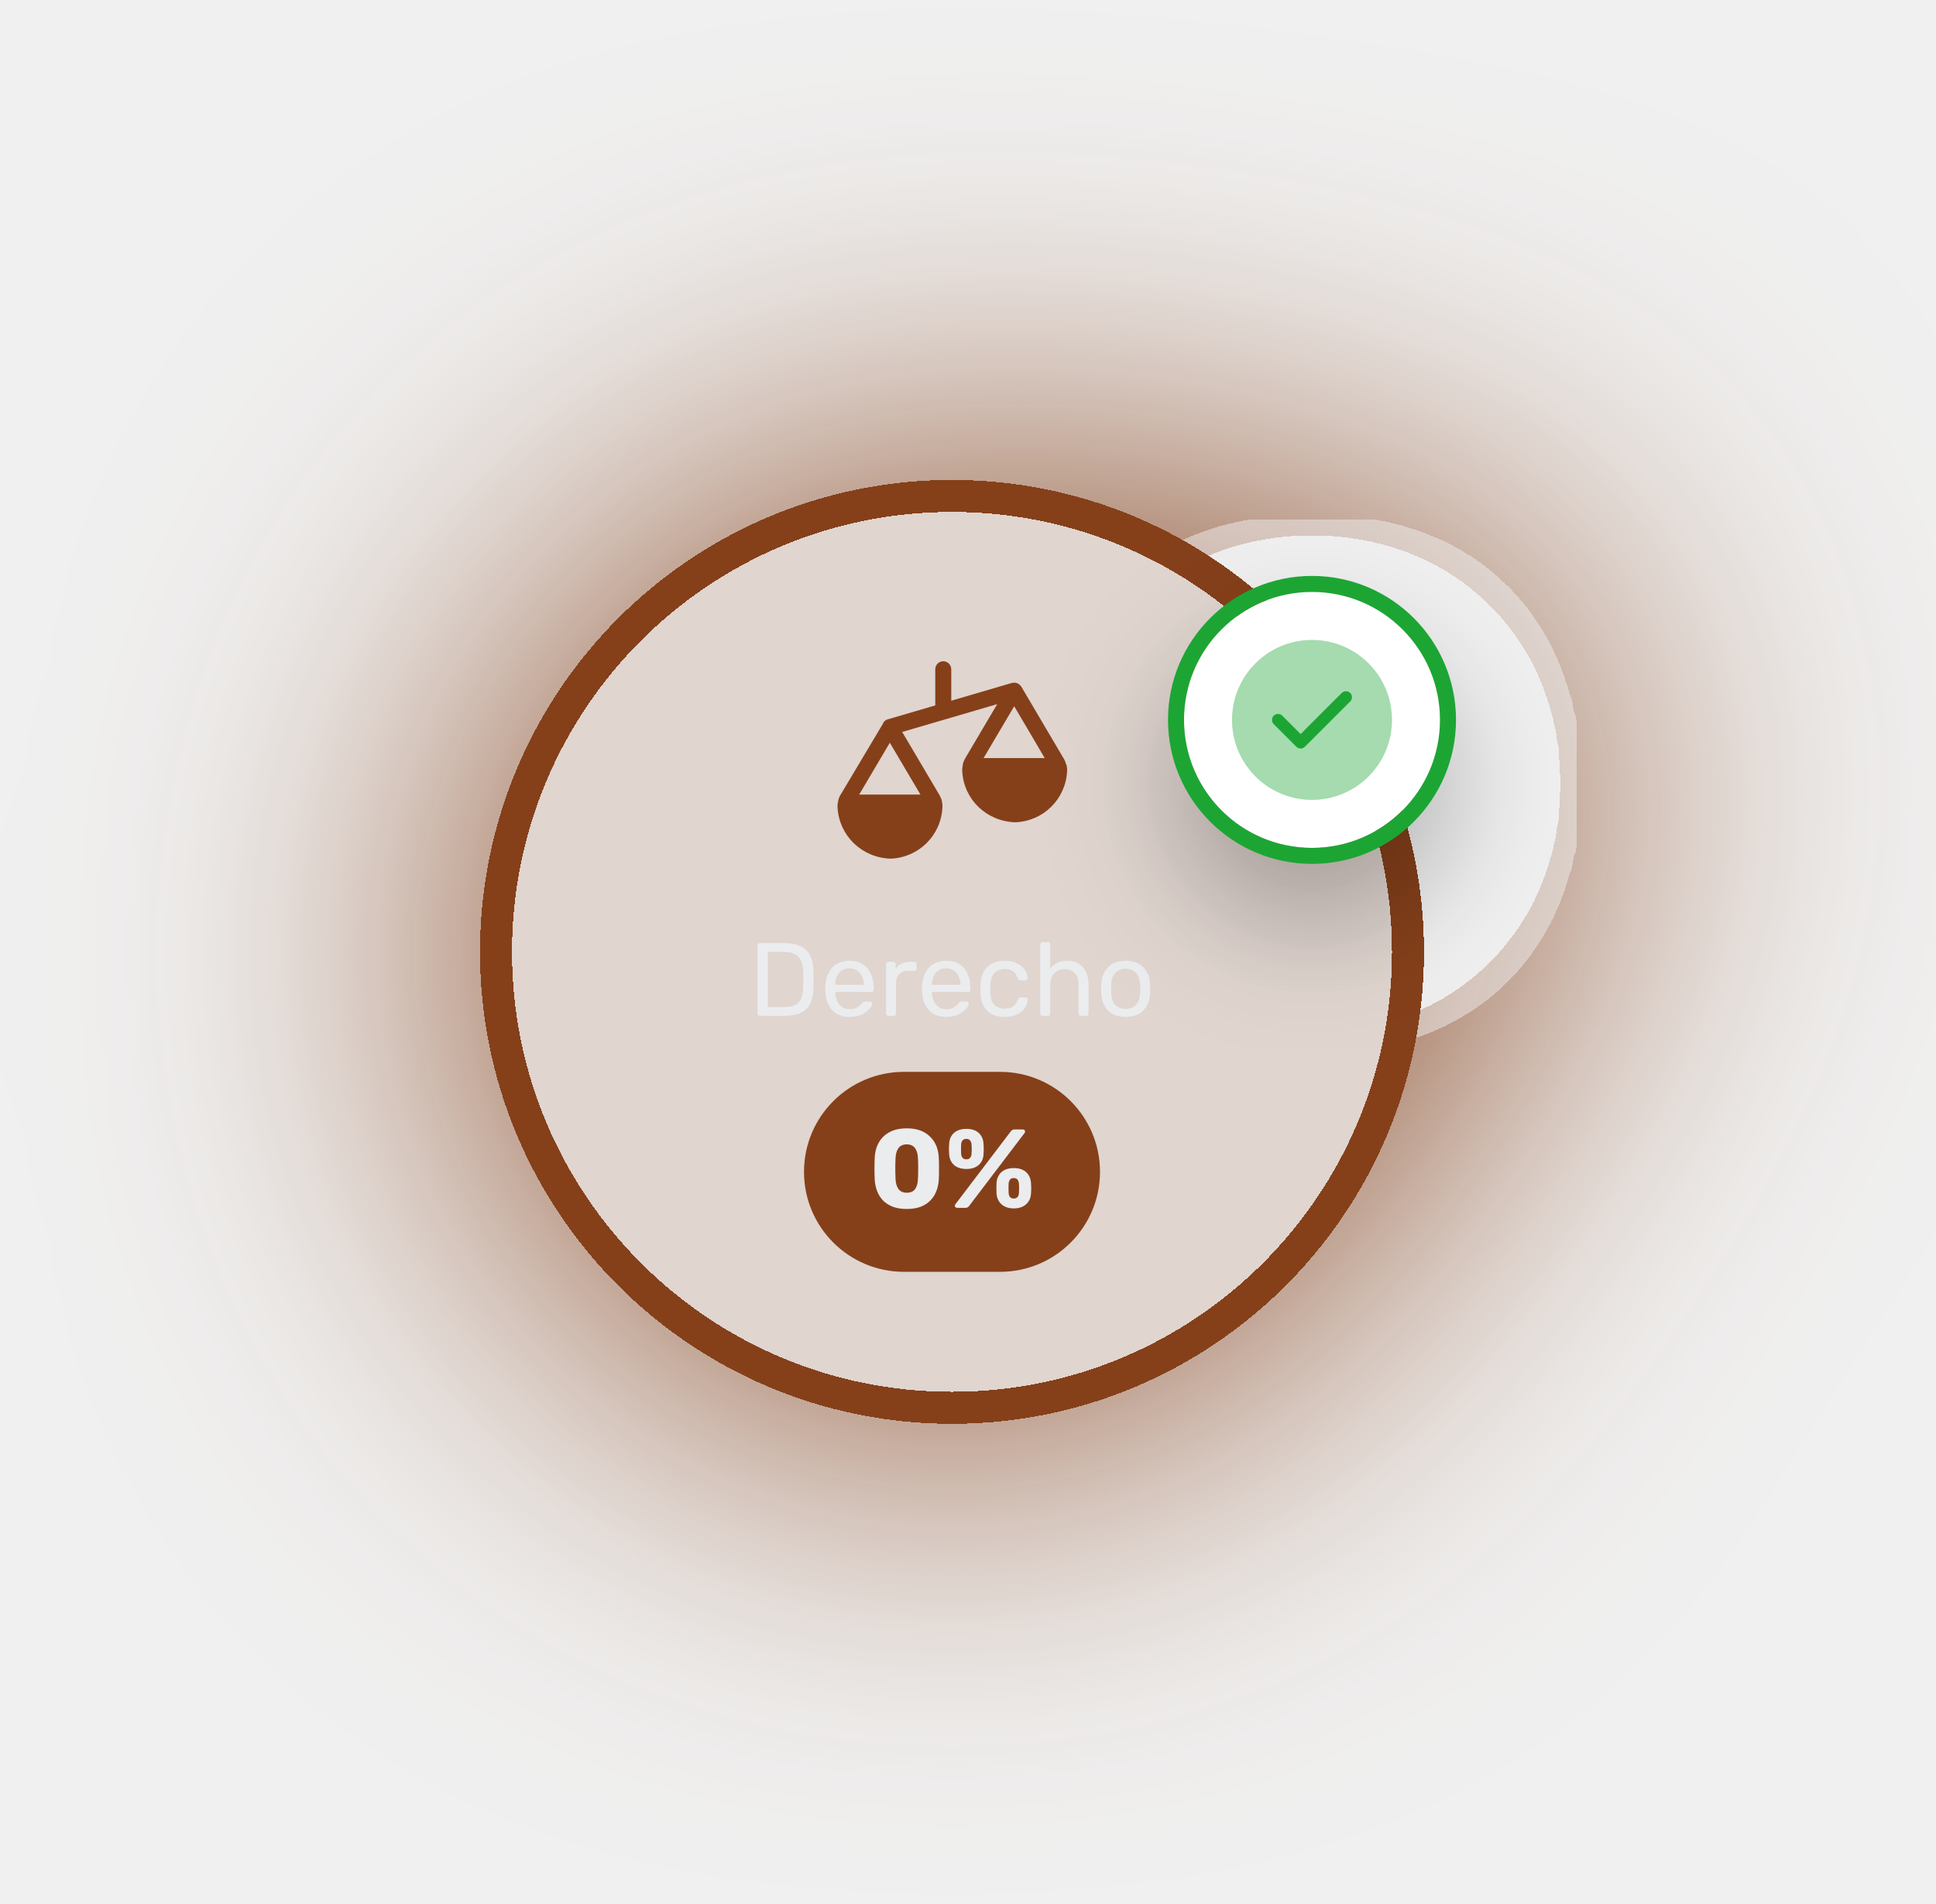
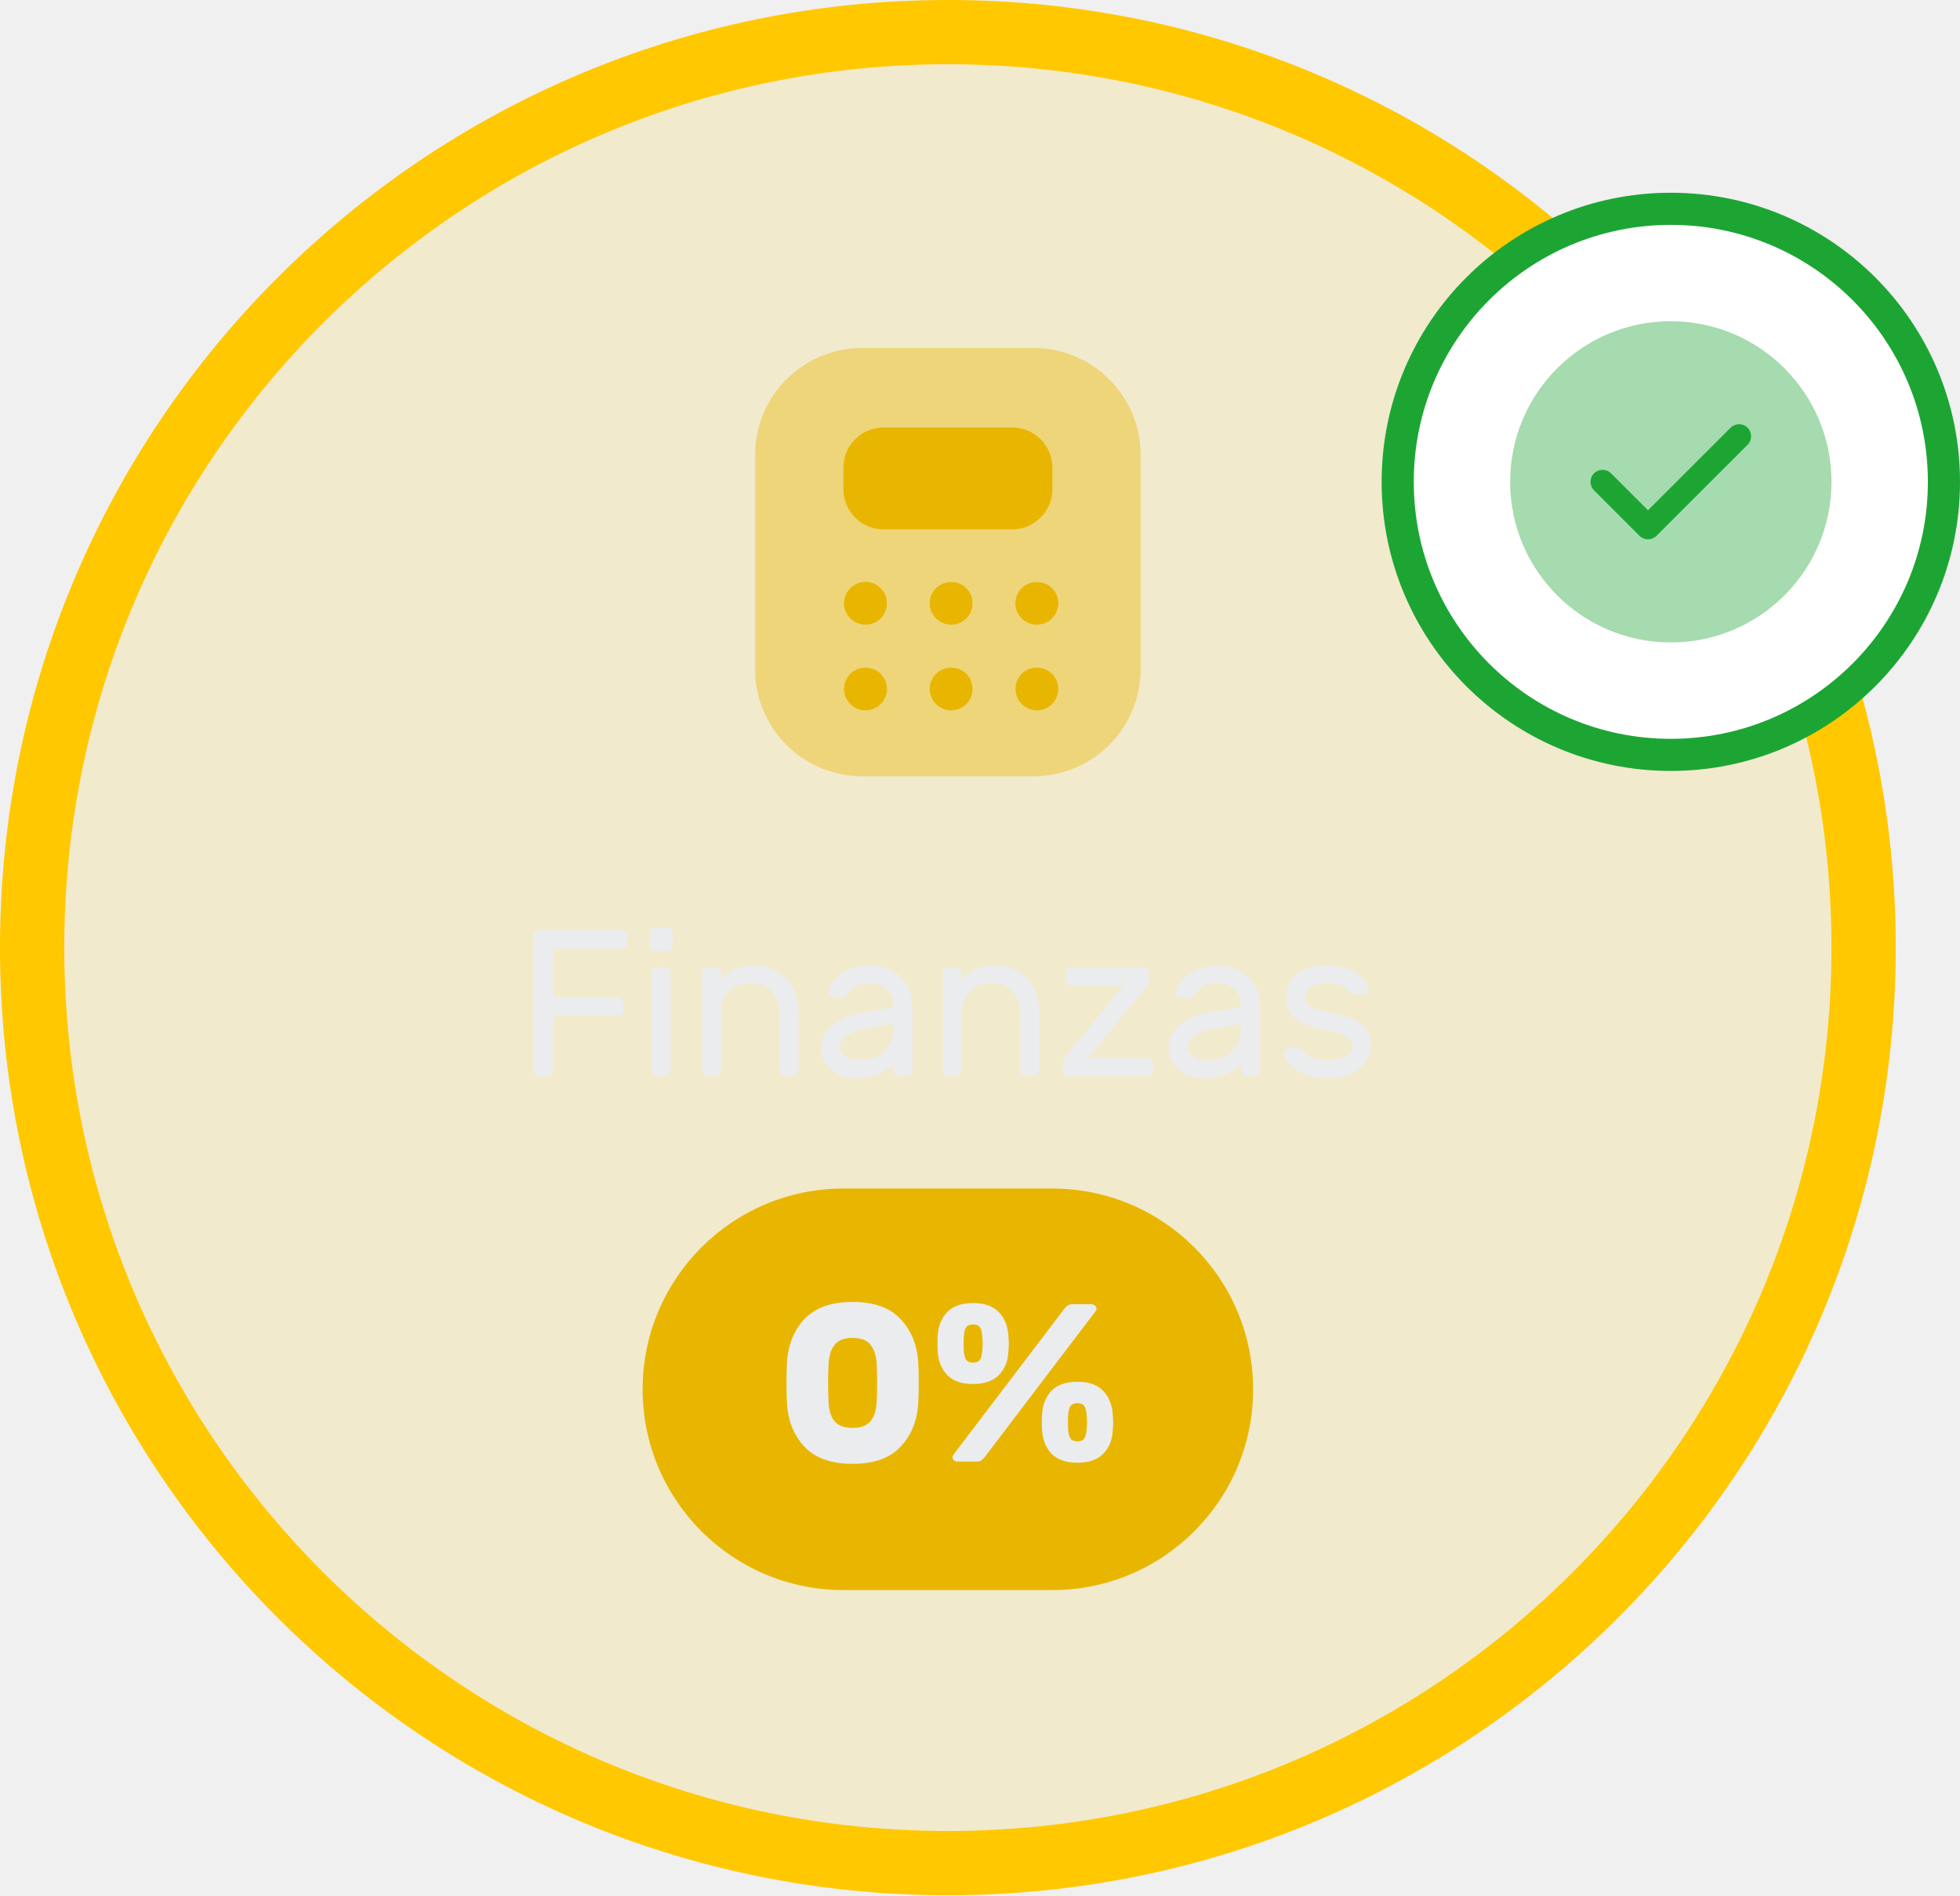
- <svg xmlns="http://www.w3.org/2000/svg" width="242" height="238" viewBox="0 0 242 238" fill="none">
-   <g filter="url(#filter0_d_15958_23158)">
-     <rect x="64" y="64" width="110" height="110" rx="55" fill="#85401A" fill-opacity="0.15" shape-rendering="crispEdges" />
-     <rect x="62" y="62" width="114" height="114" rx="57" stroke="#85401A" stroke-width="4" shape-rendering="crispEdges" />
-     <g clip-path="url(#clip0_15958_23158)">
-       <mask id="mask0_15958_23158" style="mask-type:luminance" maskUnits="userSpaceOnUse" x="103" y="79" width="32" height="32">
-         <path d="M135 79H103V111H135V79Z" fill="white" />
-       </mask>
-       <g mask="url(#mask0_15958_23158)">
-         <path d="M132.281 95.773H132.268" stroke="#85401A" stroke-width="1.5" stroke-linecap="round" stroke-linejoin="round" />
-         <path d="M105.734 100.333H105.721" stroke="#85401A" stroke-width="1.5" stroke-linecap="round" stroke-linejoin="round" />
-         <path d="M133.24 95.533V95.493C133.174 95.227 133.067 94.987 132.947 94.8C131.827 92.893 127.654 85.826 127.654 85.826C127.654 85.813 127.627 85.8 127.614 85.787C127.534 85.666 127.44 85.573 127.32 85.507C127.307 85.507 127.294 85.48 127.28 85.466C127.147 85.4 127 85.36 126.84 85.347C126.827 85.347 126.8 85.333 126.787 85.333C126.747 85.333 126.72 85.36 126.68 85.36C126.627 85.36 126.56 85.36 126.507 85.373L118.907 87.6V83.666C118.907 83.12 118.454 82.666 117.907 82.666C117.36 82.666 116.907 83.12 116.907 83.666V88.186L110.96 89.933C110.707 90 110.52 90.173 110.387 90.386V90.44L105.094 99.32C104.92 99.587 104.827 99.853 104.787 100.053V100.08V100.107C104.707 100.4 104.667 100.693 104.694 100.96C104.894 104.467 107.707 107.213 111.294 107.347C114.814 107.227 117.614 104.48 117.8 100.973C117.814 100.68 117.8 100.387 117.72 100.12V100.093V100.053C117.654 99.84 117.56 99.613 117.414 99.36L112.774 91.507L124.654 88.026L120.627 94.84C120.534 95.026 120.427 95.24 120.36 95.493C120.36 95.493 120.36 95.507 120.36 95.52V95.573C120.36 95.573 120.36 95.573 120.36 95.587C120.294 95.853 120.267 96.133 120.28 96.413C120.467 99.933 123.28 102.667 126.88 102.8C130.4 102.68 133.2 99.933 133.387 96.427C133.4 96.147 133.374 95.867 133.294 95.573L133.24 95.533ZM107.4 99.333L111.227 92.853L115.054 99.333H107.4ZM126.774 88.293C127.814 90.04 129.534 92.973 130.587 94.773H122.947L126.774 88.293Z" fill="#85401A" />
-       </g>
-     </g>
-     <path d="M94.989 127C94.893 127 94.82 126.974 94.768 126.922C94.716 126.861 94.69 126.788 94.69 126.701V118.212C94.69 118.117 94.716 118.043 94.768 117.991C94.82 117.93 94.893 117.9 94.989 117.9H97.94C98.832 117.9 99.552 118.034 100.098 118.303C100.644 118.572 101.042 118.97 101.294 119.499C101.545 120.019 101.675 120.66 101.684 121.423C101.692 121.813 101.697 122.155 101.697 122.45C101.697 122.745 101.692 123.083 101.684 123.464C101.666 124.261 101.532 124.924 101.281 125.453C101.038 125.973 100.648 126.363 100.111 126.623C99.582 126.874 98.88 127 98.005 127H94.989ZM95.964 125.895H97.94C98.538 125.895 99.014 125.813 99.37 125.648C99.725 125.483 99.981 125.219 100.137 124.855C100.301 124.491 100.388 124.01 100.397 123.412C100.414 123.152 100.423 122.927 100.423 122.736C100.423 122.537 100.423 122.342 100.423 122.151C100.423 121.952 100.414 121.726 100.397 121.475C100.379 120.634 100.18 120.015 99.799 119.616C99.417 119.209 98.776 119.005 97.875 119.005H95.964V125.895ZM106.174 127.13C105.282 127.13 104.571 126.857 104.042 126.311C103.514 125.756 103.223 125.002 103.171 124.049C103.163 123.936 103.158 123.793 103.158 123.62C103.158 123.438 103.163 123.291 103.171 123.178C103.206 122.563 103.349 122.025 103.6 121.566C103.852 121.098 104.194 120.738 104.627 120.487C105.069 120.236 105.585 120.11 106.174 120.11C106.833 120.11 107.383 120.249 107.825 120.526C108.276 120.803 108.618 121.198 108.852 121.709C109.086 122.22 109.203 122.818 109.203 123.503V123.724C109.203 123.819 109.173 123.893 109.112 123.945C109.06 123.997 108.991 124.023 108.904 124.023H104.406C104.406 124.032 104.406 124.049 104.406 124.075C104.406 124.101 104.406 124.123 104.406 124.14C104.424 124.495 104.502 124.829 104.64 125.141C104.779 125.444 104.978 125.691 105.238 125.882C105.498 126.073 105.81 126.168 106.174 126.168C106.486 126.168 106.746 126.12 106.954 126.025C107.162 125.93 107.331 125.826 107.461 125.713C107.591 125.592 107.678 125.501 107.721 125.44C107.799 125.327 107.86 125.262 107.903 125.245C107.947 125.219 108.016 125.206 108.111 125.206H108.735C108.822 125.206 108.891 125.232 108.943 125.284C109.004 125.327 109.03 125.392 109.021 125.479C109.013 125.609 108.943 125.769 108.813 125.96C108.683 126.142 108.497 126.324 108.254 126.506C108.012 126.688 107.717 126.84 107.37 126.961C107.024 127.074 106.625 127.13 106.174 127.13ZM104.406 123.126H107.968V123.087C107.968 122.697 107.895 122.35 107.747 122.047C107.609 121.744 107.405 121.505 107.136 121.332C106.868 121.15 106.547 121.059 106.174 121.059C105.802 121.059 105.481 121.15 105.212 121.332C104.952 121.505 104.753 121.744 104.614 122.047C104.476 122.35 104.406 122.697 104.406 123.087V123.126ZM111.057 127C110.97 127 110.897 126.974 110.836 126.922C110.784 126.861 110.758 126.788 110.758 126.701V120.552C110.758 120.465 110.784 120.392 110.836 120.331C110.897 120.27 110.97 120.24 111.057 120.24H111.655C111.742 120.24 111.815 120.27 111.876 120.331C111.937 120.392 111.967 120.465 111.967 120.552V121.124C112.14 120.829 112.379 120.608 112.682 120.461C112.985 120.314 113.349 120.24 113.774 120.24H114.294C114.381 120.24 114.45 120.27 114.502 120.331C114.554 120.383 114.58 120.452 114.58 120.539V121.072C114.58 121.159 114.554 121.228 114.502 121.28C114.45 121.332 114.381 121.358 114.294 121.358H113.514C113.046 121.358 112.678 121.497 112.409 121.774C112.14 122.043 112.006 122.411 112.006 122.879V126.701C112.006 126.788 111.976 126.861 111.915 126.922C111.854 126.974 111.781 127 111.694 127H111.057ZM118.26 127.13C117.368 127.13 116.657 126.857 116.128 126.311C115.6 125.756 115.309 125.002 115.257 124.049C115.249 123.936 115.244 123.793 115.244 123.62C115.244 123.438 115.249 123.291 115.257 123.178C115.292 122.563 115.435 122.025 115.686 121.566C115.938 121.098 116.28 120.738 116.713 120.487C117.155 120.236 117.671 120.11 118.26 120.11C118.919 120.11 119.469 120.249 119.911 120.526C120.362 120.803 120.704 121.198 120.938 121.709C121.172 122.22 121.289 122.818 121.289 123.503V123.724C121.289 123.819 121.259 123.893 121.198 123.945C121.146 123.997 121.077 124.023 120.99 124.023H116.492C116.492 124.032 116.492 124.049 116.492 124.075C116.492 124.101 116.492 124.123 116.492 124.14C116.51 124.495 116.588 124.829 116.726 125.141C116.865 125.444 117.064 125.691 117.324 125.882C117.584 126.073 117.896 126.168 118.26 126.168C118.572 126.168 118.832 126.12 119.04 126.025C119.248 125.93 119.417 125.826 119.547 125.713C119.677 125.592 119.764 125.501 119.807 125.44C119.885 125.327 119.946 125.262 119.989 125.245C120.033 125.219 120.102 125.206 120.197 125.206H120.821C120.908 125.206 120.977 125.232 121.029 125.284C121.09 125.327 121.116 125.392 121.107 125.479C121.099 125.609 121.029 125.769 120.899 125.96C120.769 126.142 120.583 126.324 120.34 126.506C120.098 126.688 119.803 126.84 119.456 126.961C119.11 127.074 118.711 127.13 118.26 127.13ZM116.492 123.126H120.054V123.087C120.054 122.697 119.981 122.35 119.833 122.047C119.695 121.744 119.491 121.505 119.222 121.332C118.954 121.15 118.633 121.059 118.26 121.059C117.888 121.059 117.567 121.15 117.298 121.332C117.038 121.505 116.839 121.744 116.7 122.047C116.562 122.35 116.492 122.697 116.492 123.087V123.126ZM125.574 127.13C124.959 127.13 124.426 127.013 123.975 126.779C123.533 126.536 123.191 126.194 122.948 125.752C122.705 125.301 122.575 124.764 122.558 124.14C122.549 124.01 122.545 123.837 122.545 123.62C122.545 123.403 122.549 123.23 122.558 123.1C122.575 122.476 122.705 121.943 122.948 121.501C123.191 121.05 123.533 120.708 123.975 120.474C124.426 120.231 124.959 120.11 125.574 120.11C126.077 120.11 126.506 120.179 126.861 120.318C127.225 120.457 127.524 120.634 127.758 120.851C127.992 121.068 128.165 121.302 128.278 121.553C128.399 121.804 128.464 122.043 128.473 122.268C128.482 122.355 128.456 122.424 128.395 122.476C128.334 122.528 128.261 122.554 128.174 122.554H127.55C127.463 122.554 127.398 122.537 127.355 122.502C127.312 122.459 127.268 122.389 127.225 122.294C127.069 121.869 126.857 121.57 126.588 121.397C126.319 121.224 125.986 121.137 125.587 121.137C125.067 121.137 124.642 121.297 124.313 121.618C123.992 121.939 123.819 122.454 123.793 123.165C123.784 123.477 123.784 123.78 123.793 124.075C123.819 124.794 123.992 125.314 124.313 125.635C124.642 125.947 125.067 126.103 125.587 126.103C125.986 126.103 126.319 126.016 126.588 125.843C126.857 125.67 127.069 125.371 127.225 124.946C127.268 124.851 127.312 124.786 127.355 124.751C127.398 124.708 127.463 124.686 127.55 124.686H128.174C128.261 124.686 128.334 124.712 128.395 124.764C128.456 124.816 128.482 124.885 128.473 124.972C128.464 125.154 128.425 125.34 128.356 125.531C128.287 125.722 128.174 125.917 128.018 126.116C127.871 126.307 127.684 126.48 127.459 126.636C127.234 126.783 126.961 126.905 126.64 127C126.328 127.087 125.973 127.13 125.574 127.13ZM130.329 127C130.242 127 130.168 126.974 130.108 126.922C130.056 126.861 130.03 126.788 130.03 126.701V118.069C130.03 117.982 130.056 117.913 130.108 117.861C130.168 117.8 130.242 117.77 130.329 117.77H130.979C131.074 117.77 131.148 117.8 131.2 117.861C131.252 117.913 131.278 117.982 131.278 118.069V121.098C131.512 120.803 131.798 120.565 132.136 120.383C132.474 120.201 132.903 120.11 133.423 120.11C133.986 120.11 134.463 120.236 134.853 120.487C135.251 120.73 135.55 121.072 135.75 121.514C135.958 121.947 136.062 122.454 136.062 123.035V126.701C136.062 126.788 136.036 126.861 135.984 126.922C135.932 126.974 135.858 127 135.763 127H135.113C135.026 127 134.952 126.974 134.892 126.922C134.84 126.861 134.814 126.788 134.814 126.701V123.1C134.814 122.493 134.666 122.021 134.372 121.683C134.077 121.336 133.644 121.163 133.072 121.163C132.534 121.163 132.101 121.336 131.772 121.683C131.442 122.021 131.278 122.493 131.278 123.1V126.701C131.278 126.788 131.252 126.861 131.2 126.922C131.148 126.974 131.074 127 130.979 127H130.329ZM140.708 127.13C140.049 127.13 139.499 127.004 139.057 126.753C138.615 126.502 138.277 126.155 138.043 125.713C137.809 125.262 137.679 124.751 137.653 124.179C137.644 124.032 137.64 123.845 137.64 123.62C137.64 123.386 137.644 123.2 137.653 123.061C137.679 122.48 137.809 121.969 138.043 121.527C138.285 121.085 138.628 120.738 139.07 120.487C139.512 120.236 140.058 120.11 140.708 120.11C141.358 120.11 141.904 120.236 142.346 120.487C142.788 120.738 143.126 121.085 143.36 121.527C143.602 121.969 143.737 122.48 143.763 123.061C143.771 123.2 143.776 123.386 143.776 123.62C143.776 123.845 143.771 124.032 143.763 124.179C143.737 124.751 143.607 125.262 143.373 125.713C143.139 126.155 142.801 126.502 142.359 126.753C141.917 127.004 141.366 127.13 140.708 127.13ZM140.708 126.129C141.245 126.129 141.674 125.96 141.995 125.622C142.315 125.275 142.489 124.773 142.515 124.114C142.523 123.984 142.528 123.819 142.528 123.62C142.528 123.421 142.523 123.256 142.515 123.126C142.489 122.467 142.315 121.969 141.995 121.631C141.674 121.284 141.245 121.111 140.708 121.111C140.17 121.111 139.737 121.284 139.408 121.631C139.087 121.969 138.918 122.467 138.901 123.126C138.892 123.256 138.888 123.421 138.888 123.62C138.888 123.819 138.892 123.984 138.901 124.114C138.918 124.773 139.087 125.275 139.408 125.622C139.737 125.96 140.17 126.129 140.708 126.129Z" fill="#EBECEE" />
-     <rect x="100.5" y="134" width="37" height="25" rx="12.5" fill="#85401A" />
-     <path d="M113.342 151.14C112.67 151.14 112.086 151.047 111.592 150.86C111.097 150.664 110.686 150.398 110.36 150.062C110.042 149.726 109.8 149.334 109.632 148.886C109.464 148.438 109.366 147.957 109.338 147.444C109.328 147.192 109.319 146.907 109.31 146.59C109.31 146.263 109.31 145.937 109.31 145.61C109.319 145.274 109.328 144.975 109.338 144.714C109.366 144.201 109.464 143.725 109.632 143.286C109.809 142.838 110.061 142.451 110.388 142.124C110.724 141.788 111.134 141.527 111.62 141.34C112.114 141.153 112.688 141.06 113.342 141.06C114.004 141.06 114.578 141.153 115.064 141.34C115.549 141.527 115.955 141.788 116.282 142.124C116.618 142.451 116.874 142.838 117.052 143.286C117.229 143.725 117.327 144.201 117.346 144.714C117.364 144.975 117.374 145.274 117.374 145.61C117.383 145.937 117.383 146.263 117.374 146.59C117.374 146.907 117.364 147.192 117.346 147.444C117.327 147.957 117.229 148.438 117.052 148.886C116.884 149.334 116.636 149.726 116.31 150.062C115.992 150.398 115.586 150.664 115.092 150.86C114.606 151.047 114.023 151.14 113.342 151.14ZM113.342 149.11C113.827 149.11 114.177 148.956 114.392 148.648C114.616 148.331 114.732 147.906 114.742 147.374C114.76 147.103 114.77 146.819 114.77 146.52C114.779 146.221 114.779 145.923 114.77 145.624C114.77 145.325 114.76 145.05 114.742 144.798C114.732 144.285 114.616 143.869 114.392 143.552C114.177 143.235 113.827 143.071 113.342 143.062C112.856 143.071 112.506 143.235 112.292 143.552C112.077 143.869 111.96 144.285 111.942 144.798C111.932 145.05 111.923 145.325 111.914 145.624C111.914 145.923 111.914 146.221 111.914 146.52C111.923 146.819 111.932 147.103 111.942 147.374C111.96 147.906 112.082 148.331 112.306 148.648C112.53 148.956 112.875 149.11 113.342 149.11ZM119.679 151C119.465 151 119.357 150.907 119.357 150.72C119.357 150.664 119.376 150.613 119.413 150.566L126.329 141.466C126.395 141.382 126.46 141.317 126.525 141.27C126.591 141.223 126.689 141.2 126.819 141.2H127.813C128.028 141.2 128.135 141.293 128.135 141.48C128.135 141.536 128.117 141.587 128.079 141.634L121.163 150.734C121.098 150.818 121.033 150.883 120.967 150.93C120.902 150.977 120.804 151 120.673 151H119.679ZM126.721 151.07C126.087 151.07 125.578 150.902 125.195 150.566C124.822 150.23 124.612 149.782 124.565 149.222C124.556 148.979 124.551 148.765 124.551 148.578C124.551 148.391 124.556 148.167 124.565 147.906C124.603 147.337 124.803 146.884 125.167 146.548C125.541 146.203 126.059 146.03 126.721 146.03C127.393 146.03 127.911 146.203 128.275 146.548C128.639 146.884 128.84 147.337 128.877 147.906C128.896 148.167 128.905 148.391 128.905 148.578C128.905 148.765 128.896 148.979 128.877 149.222C128.84 149.782 128.63 150.23 128.247 150.566C127.865 150.902 127.356 151.07 126.721 151.07ZM126.721 149.838C126.88 149.838 127.001 149.805 127.085 149.74C127.179 149.675 127.249 149.591 127.295 149.488C127.342 149.376 127.365 149.259 127.365 149.138C127.384 148.923 127.393 148.727 127.393 148.55C127.393 148.373 127.384 148.181 127.365 147.976C127.356 147.799 127.305 147.64 127.211 147.5C127.118 147.351 126.955 147.276 126.721 147.276C126.488 147.276 126.325 147.351 126.231 147.5C126.138 147.64 126.087 147.799 126.077 147.976C126.068 148.181 126.063 148.373 126.063 148.55C126.063 148.727 126.068 148.923 126.077 149.138C126.087 149.259 126.11 149.376 126.147 149.488C126.194 149.591 126.264 149.675 126.357 149.74C126.451 149.805 126.572 149.838 126.721 149.838ZM120.799 146.142C120.155 146.142 119.642 145.979 119.259 145.652C118.886 145.316 118.681 144.868 118.643 144.308C118.625 144.065 118.615 143.855 118.615 143.678C118.625 143.491 118.634 143.267 118.643 143.006C118.671 142.437 118.867 141.984 119.231 141.648C119.605 141.303 120.127 141.13 120.799 141.13C121.471 141.13 121.989 141.303 122.353 141.648C122.717 141.984 122.913 142.437 122.941 143.006C122.96 143.267 122.969 143.491 122.969 143.678C122.969 143.855 122.96 144.065 122.941 144.308C122.913 144.868 122.708 145.316 122.325 145.652C121.943 145.979 121.434 146.142 120.799 146.142ZM120.799 144.938C120.949 144.938 121.07 144.905 121.163 144.84C121.257 144.765 121.327 144.677 121.373 144.574C121.42 144.462 121.443 144.35 121.443 144.238C121.462 144.023 121.471 143.827 121.471 143.65C121.471 143.473 121.462 143.281 121.443 143.076C121.434 142.899 121.378 142.74 121.275 142.6C121.182 142.451 121.023 142.376 120.799 142.376C120.566 142.376 120.398 142.451 120.295 142.6C120.202 142.74 120.151 142.899 120.141 143.076C120.132 143.281 120.127 143.473 120.127 143.65C120.127 143.827 120.132 144.023 120.141 144.238C120.151 144.35 120.174 144.462 120.211 144.574C120.258 144.677 120.328 144.765 120.421 144.84C120.515 144.905 120.641 144.938 120.799 144.938Z" fill="#EBECEE" />
-     <g filter="url(#filter1_d_15958_23158)">
-       <rect x="148" y="74" width="32" height="32" rx="16" fill="white" />
-       <rect x="147" y="73" width="34" height="34" rx="17" stroke="#1DA534" stroke-width="2" />
-       <path opacity="0.4" d="M164 100C169.523 100 174 95.523 174 90C174 84.477 169.523 80 164 80C158.477 80 154 84.477 154 90C154 95.523 158.477 100 164 100Z" fill="#1DA534" />
-       <path d="M162.579 93.58C162.379 93.58 162.189 93.5 162.049 93.36L159.219 90.53C158.929 90.24 158.929 89.76 159.219 89.47C159.509 89.18 159.989 89.18 160.279 89.47L162.579 91.77L167.719 86.63C168.009 86.34 168.489 86.34 168.779 86.63C169.069 86.92 169.069 87.4 168.779 87.69L163.109 93.36C162.969 93.5 162.779 93.58 162.579 93.58Z" fill="#1DA534" />
+ <svg xmlns="http://www.w3.org/2000/svg" width="122" height="118" viewBox="0 0 122 118" fill="none">
+   <rect x="2" y="2" width="114" height="114" rx="57" fill="#FFC800" fill-opacity="0.15" />
+   <rect x="2" y="2" width="114" height="114" rx="57" stroke="#FFC800" stroke-width="4" />
+   <g clip-path="url(#clip0_34428_9657)">
+     <mask id="mask0_34428_9657" style="mask-type:luminance" maskUnits="userSpaceOnUse" x="43" y="19" width="32" height="32">
+       <path d="M75 19H43V51H75V19Z" fill="white" />
+     </mask>
+     <g mask="url(#mask0_34428_9657)">
+       <path opacity="0.4" d="M53.667 48.333H64.333C68.013 48.333 71 45.346 71 41.666V28.333C71 24.653 68.013 21.666 64.333 21.666H53.667C49.987 21.666 47 24.653 47 28.333V41.666C47 45.346 49.987 48.333 53.667 48.333Z" fill="#E8B600" />
+       <path d="M63.001 26.614H55.001C53.627 26.614 52.494 27.734 52.494 29.121V30.454C52.494 31.828 53.614 32.961 55.001 32.961H63.001C64.374 32.961 65.507 31.841 65.507 30.454V29.121C65.507 27.734 64.387 26.614 63.001 26.614Z" fill="#E8B600" />
+       <path d="M53.88 38.894C53.693 38.894 53.52 38.854 53.36 38.788C53.2 38.721 53.053 38.628 52.933 38.508C52.68 38.254 52.533 37.921 52.533 37.561C52.533 37.388 52.573 37.214 52.64 37.054C52.706 36.881 52.8 36.748 52.933 36.614C53.24 36.308 53.706 36.161 54.133 36.254C54.213 36.268 54.306 36.294 54.386 36.334C54.467 36.361 54.547 36.401 54.613 36.454C54.693 36.494 54.76 36.561 54.813 36.614C54.933 36.748 55.04 36.881 55.106 37.054C55.173 37.214 55.2 37.388 55.2 37.561C55.2 37.921 55.066 38.254 54.813 38.508C54.56 38.761 54.227 38.894 53.88 38.894Z" fill="#E8B600" />
+       <path d="M59.2 38.892C58.854 38.892 58.52 38.759 58.267 38.505C58.014 38.252 57.867 37.919 57.867 37.559C57.867 37.212 58.014 36.865 58.267 36.612C58.761 36.119 59.654 36.119 60.147 36.612C60.267 36.745 60.374 36.879 60.441 37.052C60.507 37.212 60.534 37.386 60.534 37.559C60.534 37.919 60.401 38.252 60.147 38.505C59.894 38.759 59.56 38.892 59.2 38.892Z" fill="#E8B600" />
+       <path d="M64.533 38.892C64.186 38.892 63.853 38.759 63.599 38.505C63.346 38.252 63.199 37.919 63.199 37.559C63.199 37.212 63.346 36.865 63.599 36.612C64.093 36.119 64.986 36.119 65.479 36.612C65.733 36.865 65.879 37.212 65.879 37.559C65.879 37.732 65.839 37.906 65.773 38.066C65.706 38.225 65.613 38.372 65.479 38.505C65.226 38.759 64.893 38.892 64.533 38.892Z" fill="#E8B600" />
+       <path d="M53.88 44.227C53.52 44.227 53.187 44.094 52.933 43.841C52.68 43.587 52.533 43.254 52.533 42.894C52.533 42.547 52.68 42.201 52.933 41.947C53.053 41.827 53.2 41.734 53.36 41.667C53.693 41.534 54.053 41.534 54.386 41.667C54.467 41.694 54.547 41.734 54.613 41.787C54.693 41.827 54.76 41.894 54.813 41.947C55.066 42.201 55.213 42.547 55.213 42.894C55.213 43.254 55.066 43.587 54.813 43.841C54.56 44.094 54.227 44.227 53.88 44.227Z" fill="#E8B600" />
+       <path d="M59.2 44.227C58.854 44.227 58.52 44.093 58.267 43.84C58.014 43.587 57.867 43.253 57.867 42.893C57.867 42.8 57.88 42.72 57.894 42.627C57.92 42.547 57.947 42.467 57.974 42.387C58.014 42.307 58.054 42.227 58.094 42.147C58.147 42.08 58.2 42.013 58.267 41.947C58.387 41.827 58.534 41.733 58.694 41.667C59.187 41.467 59.774 41.573 60.147 41.947C60.401 42.2 60.534 42.547 60.534 42.893C60.534 43.253 60.401 43.587 60.147 43.84C60.027 43.96 59.88 44.053 59.721 44.12C59.56 44.187 59.387 44.227 59.2 44.227Z" fill="#E8B600" />
+       <path d="M64.533 44.227C64.36 44.227 64.186 44.187 64.026 44.12C63.866 44.053 63.72 43.96 63.6 43.84C63.346 43.587 63.213 43.253 63.213 42.893C63.213 42.547 63.346 42.2 63.6 41.947C63.96 41.573 64.56 41.467 65.053 41.667C65.213 41.733 65.36 41.827 65.48 41.947C65.733 42.2 65.866 42.547 65.866 42.893C65.866 43.253 65.733 43.587 65.48 43.84C65.226 44.093 64.893 44.227 64.533 44.227Z" fill="#E8B600" />
    </g>
  </g>
+   <path d="M38.71 57.9C38.805 57.9 38.887 57.935 38.957 58.004C39.026 58.073 39.061 58.156 39.061 58.251V58.719C39.061 58.814 39.026 58.897 38.957 58.966C38.887 59.035 38.805 59.07 38.71 59.07H34.433V62.073H38.45C38.545 62.073 38.627 62.108 38.697 62.177C38.766 62.246 38.801 62.329 38.801 62.424V62.892C38.801 62.987 38.766 63.07 38.697 63.139C38.627 63.208 38.545 63.243 38.45 63.243H34.433V66.649C34.433 66.744 34.398 66.827 34.329 66.896C34.259 66.965 34.177 67 34.082 67H33.549C33.453 67 33.371 66.965 33.302 66.896C33.232 66.827 33.198 66.744 33.198 66.649V58.251C33.198 58.156 33.232 58.073 33.302 58.004C33.371 57.935 33.453 57.9 33.549 57.9H38.71ZM41.87 58.862C41.87 58.957 41.836 59.04 41.767 59.109C41.697 59.178 41.615 59.213 41.52 59.213H40.779C40.683 59.213 40.601 59.178 40.532 59.109C40.462 59.04 40.428 58.957 40.428 58.862V58.121C40.428 58.026 40.462 57.943 40.532 57.874C40.601 57.805 40.683 57.77 40.779 57.77H41.52C41.615 57.77 41.697 57.805 41.767 57.874C41.836 57.943 41.87 58.026 41.87 58.121V58.862ZM41.74 66.649C41.74 66.744 41.706 66.827 41.636 66.896C41.567 66.965 41.485 67 41.389 67H40.908C40.813 67 40.731 66.965 40.661 66.896C40.592 66.827 40.557 66.744 40.557 66.649V60.591C40.557 60.496 40.592 60.413 40.661 60.344C40.731 60.275 40.813 60.24 40.908 60.24H41.389C41.485 60.24 41.567 60.275 41.636 60.344C41.706 60.413 41.74 60.496 41.74 60.591V66.649ZM49.699 66.649C49.699 66.744 49.665 66.827 49.595 66.896C49.526 66.965 49.444 67 49.348 67H48.867C48.772 67 48.69 66.965 48.62 66.896C48.551 66.827 48.516 66.744 48.516 66.649V63.217C48.516 62.567 48.356 62.073 48.035 61.735C47.715 61.397 47.268 61.228 46.696 61.228C46.133 61.228 45.687 61.397 45.357 61.735C45.037 62.073 44.876 62.567 44.876 63.217V66.649C44.876 66.744 44.842 66.827 44.772 66.896C44.703 66.965 44.621 67 44.525 67H44.044C43.949 67 43.867 66.965 43.797 66.896C43.728 66.827 43.693 66.744 43.693 66.649V60.591C43.693 60.496 43.728 60.413 43.797 60.344C43.867 60.275 43.949 60.24 44.044 60.24H44.525C44.621 60.24 44.703 60.275 44.772 60.344C44.842 60.413 44.876 60.496 44.876 60.591V60.994C45.067 60.743 45.327 60.535 45.656 60.37C45.994 60.197 46.406 60.11 46.891 60.11C47.437 60.11 47.923 60.227 48.347 60.461C48.772 60.695 49.101 61.033 49.335 61.475C49.578 61.908 49.699 62.424 49.699 63.022V66.649ZM55.607 62.723V62.554C55.607 62.129 55.464 61.804 55.178 61.579C54.9 61.345 54.536 61.228 54.086 61.228C53.739 61.228 53.466 61.289 53.267 61.41C53.076 61.523 52.894 61.696 52.721 61.93C52.669 61.999 52.612 62.047 52.552 62.073C52.491 62.099 52.409 62.112 52.305 62.112H51.915C51.819 62.112 51.733 62.077 51.655 62.008C51.585 61.939 51.555 61.856 51.564 61.761C51.59 61.501 51.715 61.245 51.941 60.994C52.175 60.734 52.482 60.522 52.864 60.357C53.245 60.192 53.652 60.11 54.086 60.11C54.892 60.11 55.542 60.335 56.036 60.786C56.538 61.237 56.79 61.869 56.79 62.684V66.649C56.79 66.744 56.755 66.827 56.686 66.896C56.616 66.965 56.534 67 56.439 67H55.958C55.862 67 55.78 66.965 55.711 66.896C55.641 66.827 55.607 66.744 55.607 66.649V66.116C55.468 66.428 55.173 66.675 54.723 66.857C54.272 67.039 53.821 67.13 53.371 67.13C52.929 67.13 52.534 67.052 52.188 66.896C51.841 66.731 51.572 66.51 51.382 66.233C51.2 65.956 51.109 65.644 51.109 65.297C51.109 64.647 51.351 64.14 51.837 63.776C52.322 63.403 52.968 63.152 53.774 63.022L55.607 62.723ZM55.607 63.763L54.073 64.01C53.509 64.097 53.072 64.24 52.76 64.439C52.448 64.63 52.292 64.872 52.292 65.167C52.292 65.384 52.391 65.579 52.591 65.752C52.79 65.925 53.093 66.012 53.501 66.012C54.125 66.012 54.632 65.834 55.022 65.479C55.412 65.124 55.607 64.66 55.607 64.088V63.763ZM64.692 66.649C64.692 66.744 64.658 66.827 64.588 66.896C64.519 66.965 64.437 67 64.341 67H63.86C63.765 67 63.683 66.965 63.613 66.896C63.544 66.827 63.509 66.744 63.509 66.649V63.217C63.509 62.567 63.349 62.073 63.028 61.735C62.708 61.397 62.261 61.228 61.689 61.228C61.126 61.228 60.68 61.397 60.35 61.735C60.03 62.073 59.869 62.567 59.869 63.217V66.649C59.869 66.744 59.835 66.827 59.765 66.896C59.696 66.965 59.614 67 59.518 67H59.037C58.942 67 58.86 66.965 58.79 66.896C58.721 66.827 58.686 66.744 58.686 66.649V60.591C58.686 60.496 58.721 60.413 58.79 60.344C58.86 60.275 58.942 60.24 59.037 60.24H59.518C59.614 60.24 59.696 60.275 59.765 60.344C59.835 60.413 59.869 60.496 59.869 60.591V60.994C60.06 60.743 60.32 60.535 60.649 60.37C60.987 60.197 61.399 60.11 61.884 60.11C62.43 60.11 62.916 60.227 63.34 60.461C63.765 60.695 64.094 61.033 64.328 61.475C64.571 61.908 64.692 62.424 64.692 63.022V66.649ZM71.419 65.882C71.514 65.882 71.597 65.917 71.666 65.986C71.735 66.055 71.77 66.138 71.77 66.233V66.649C71.77 66.744 71.735 66.827 71.666 66.896C71.597 66.965 71.514 67 71.419 67H66.505C66.41 67 66.327 66.965 66.258 66.896C66.189 66.827 66.154 66.744 66.154 66.649V66.142C66.154 66.038 66.215 65.912 66.336 65.765L69.911 61.358H66.635C66.54 61.358 66.457 61.323 66.388 61.254C66.319 61.185 66.284 61.102 66.284 61.007V60.591C66.284 60.496 66.319 60.413 66.388 60.344C66.457 60.275 66.54 60.24 66.635 60.24H71.159C71.254 60.24 71.337 60.275 71.406 60.344C71.475 60.413 71.51 60.496 71.51 60.591V61.098C71.51 61.185 71.484 61.263 71.432 61.332C71.38 61.401 71.345 61.449 71.328 61.475L67.727 65.882H71.419ZM77.24 62.723V62.554C77.24 62.129 77.097 61.804 76.811 61.579C76.533 61.345 76.169 61.228 75.719 61.228C75.372 61.228 75.099 61.289 74.9 61.41C74.709 61.523 74.527 61.696 74.354 61.93C74.302 61.999 74.245 62.047 74.185 62.073C74.124 62.099 74.042 62.112 73.938 62.112H73.548C73.452 62.112 73.366 62.077 73.288 62.008C73.218 61.939 73.188 61.856 73.197 61.761C73.223 61.501 73.348 61.245 73.574 60.994C73.808 60.734 74.115 60.522 74.497 60.357C74.878 60.192 75.285 60.11 75.719 60.11C76.525 60.11 77.175 60.335 77.669 60.786C78.171 61.237 78.423 61.869 78.423 62.684V66.649C78.423 66.744 78.388 66.827 78.319 66.896C78.249 66.965 78.167 67 78.072 67H77.591C77.495 67 77.413 66.965 77.344 66.896C77.274 66.827 77.24 66.744 77.24 66.649V66.116C77.101 66.428 76.806 66.675 76.356 66.857C75.905 67.039 75.454 67.13 75.004 67.13C74.562 67.13 74.167 67.052 73.821 66.896C73.474 66.731 73.205 66.51 73.015 66.233C72.833 65.956 72.742 65.644 72.742 65.297C72.742 64.647 72.984 64.14 73.47 63.776C73.955 63.403 74.601 63.152 75.407 63.022L77.24 62.723ZM77.24 63.763L75.706 64.01C75.142 64.097 74.705 64.24 74.393 64.439C74.081 64.63 73.925 64.872 73.925 65.167C73.925 65.384 74.024 65.579 74.224 65.752C74.423 65.925 74.726 66.012 75.134 66.012C75.758 66.012 76.265 65.834 76.655 65.479C77.045 65.124 77.24 64.66 77.24 64.088V63.763ZM81.944 63.997C80.679 63.728 80.046 63.083 80.046 62.06C80.046 61.705 80.142 61.38 80.332 61.085C80.523 60.79 80.805 60.556 81.177 60.383C81.559 60.201 82.022 60.11 82.568 60.11C83.106 60.11 83.569 60.188 83.959 60.344C84.349 60.5 84.644 60.695 84.843 60.929C85.051 61.163 85.155 61.388 85.155 61.605C85.155 61.692 85.121 61.77 85.051 61.839C84.982 61.9 84.9 61.93 84.804 61.93H84.375C84.211 61.93 84.081 61.869 83.985 61.748C83.717 61.401 83.244 61.228 82.568 61.228C82.17 61.228 81.845 61.302 81.593 61.449C81.351 61.596 81.229 61.8 81.229 62.06C81.229 62.277 81.29 62.441 81.411 62.554C81.533 62.667 81.715 62.758 81.957 62.827C82.2 62.896 82.629 63 83.244 63.139C84.007 63.304 84.549 63.555 84.869 63.893C85.19 64.231 85.35 64.643 85.35 65.128C85.35 65.483 85.238 65.813 85.012 66.116C84.796 66.419 84.479 66.666 84.063 66.857C83.656 67.039 83.179 67.13 82.633 67.13C82.096 67.13 81.619 67.048 81.203 66.883C80.796 66.71 80.48 66.502 80.254 66.259C80.029 66.016 79.916 65.787 79.916 65.57C79.916 65.483 79.951 65.41 80.02 65.349C80.09 65.28 80.172 65.245 80.267 65.245H80.735C80.813 65.245 80.883 65.254 80.943 65.271C81.004 65.288 81.06 65.336 81.112 65.414C81.398 65.813 81.905 66.012 82.633 66.012C83.041 66.012 83.396 65.93 83.699 65.765C84.011 65.592 84.167 65.379 84.167 65.128C84.167 64.92 84.089 64.755 83.933 64.634C83.786 64.504 83.569 64.4 83.283 64.322C82.997 64.235 82.551 64.127 81.944 63.997Z" fill="#EBECEE" />
+   <rect x="40" y="74" width="38" height="25" rx="12.5" fill="#E8B600" />
+   <path d="M57.158 84.854C57.177 85.115 57.186 85.535 57.186 86.114C57.186 86.683 57.177 87.094 57.158 87.346C57.093 88.457 56.724 89.367 56.052 90.076C55.389 90.785 54.395 91.14 53.07 91.14C51.745 91.14 50.746 90.785 50.074 90.076C49.411 89.367 49.047 88.457 48.982 87.346C48.963 86.842 48.954 86.431 48.954 86.114C48.954 85.797 48.963 85.377 48.982 84.854C49.047 83.743 49.411 82.833 50.074 82.124C50.746 81.415 51.745 81.06 53.07 81.06C54.395 81.06 55.389 81.415 56.052 82.124C56.724 82.833 57.093 83.743 57.158 84.854ZM54.568 84.924C54.54 84.411 54.414 84.014 54.19 83.734C53.966 83.445 53.593 83.3 53.07 83.3C52.547 83.3 52.174 83.445 51.95 83.734C51.726 84.014 51.6 84.411 51.572 84.924C51.553 85.428 51.544 85.815 51.544 86.086C51.544 86.338 51.553 86.735 51.572 87.276C51.591 87.789 51.712 88.191 51.936 88.48C52.169 88.76 52.547 88.9 53.07 88.9C53.593 88.9 53.966 88.76 54.19 88.48C54.423 88.191 54.549 87.789 54.568 87.276C54.587 87.005 54.596 86.609 54.596 86.086C54.596 85.563 54.587 85.176 54.568 84.924ZM62.765 84.182C62.737 84.77 62.536 85.251 62.163 85.624C61.799 85.988 61.267 86.17 60.567 86.17C59.867 86.17 59.335 85.988 58.971 85.624C58.616 85.26 58.415 84.779 58.369 84.182C58.359 84.061 58.355 83.888 58.355 83.664C58.355 83.431 58.359 83.249 58.369 83.118C58.415 82.521 58.616 82.04 58.971 81.676C59.335 81.312 59.867 81.13 60.567 81.13C61.267 81.13 61.794 81.312 62.149 81.676C62.513 82.04 62.718 82.521 62.765 83.118C62.783 83.379 62.793 83.561 62.793 83.664C62.793 83.767 62.783 83.939 62.765 84.182ZM66.265 81.466C66.339 81.373 66.409 81.307 66.475 81.27C66.549 81.223 66.647 81.2 66.769 81.2H67.917C68.019 81.2 68.099 81.228 68.155 81.284C68.22 81.331 68.253 81.396 68.253 81.48C68.253 81.536 68.234 81.587 68.197 81.634L61.281 90.734C61.206 90.827 61.131 90.897 61.057 90.944C60.991 90.981 60.898 91 60.777 91H59.629C59.526 91 59.442 90.977 59.377 90.93C59.321 90.874 59.293 90.804 59.293 90.72C59.293 90.664 59.311 90.613 59.349 90.566L66.265 81.466ZM60.567 84.84C60.763 84.84 60.903 84.784 60.987 84.672C61.071 84.56 61.122 84.373 61.141 84.112C61.159 83.888 61.169 83.734 61.169 83.65C61.169 83.547 61.159 83.393 61.141 83.188C61.122 82.927 61.071 82.74 60.987 82.628C60.903 82.516 60.763 82.46 60.567 82.46C60.371 82.46 60.231 82.516 60.147 82.628C60.063 82.74 60.011 82.927 59.993 83.188C59.983 83.291 59.979 83.445 59.979 83.65C59.979 83.846 59.983 84 59.993 84.112C60.011 84.373 60.063 84.56 60.147 84.672C60.231 84.784 60.371 84.84 60.567 84.84ZM69.261 89.082C69.233 89.67 69.032 90.151 68.659 90.524C68.295 90.888 67.763 91.07 67.063 91.07C66.363 91.07 65.831 90.888 65.467 90.524C65.112 90.16 64.911 89.679 64.865 89.082C64.855 88.961 64.851 88.788 64.851 88.564C64.851 88.331 64.855 88.149 64.865 88.018C64.911 87.421 65.112 86.94 65.467 86.576C65.831 86.212 66.363 86.03 67.063 86.03C67.763 86.03 68.29 86.212 68.645 86.576C69.009 86.94 69.214 87.421 69.261 88.018C69.279 88.279 69.289 88.461 69.289 88.564C69.289 88.667 69.279 88.839 69.261 89.082ZM67.063 89.74C67.259 89.74 67.399 89.684 67.483 89.572C67.567 89.46 67.618 89.273 67.637 89.012C67.655 88.788 67.665 88.634 67.665 88.55C67.665 88.447 67.655 88.293 67.637 88.088C67.618 87.827 67.567 87.64 67.483 87.528C67.399 87.416 67.259 87.36 67.063 87.36C66.867 87.36 66.727 87.416 66.643 87.528C66.559 87.64 66.507 87.827 66.489 88.088C66.479 88.191 66.475 88.345 66.475 88.55C66.475 88.746 66.479 88.9 66.489 89.012C66.507 89.273 66.559 89.46 66.643 89.572C66.727 89.684 66.867 89.74 67.063 89.74Z" fill="#EBECEE" />
+   <rect x="87" y="13" width="34" height="34" rx="17" fill="white" />
+   <rect x="87" y="13" width="34" height="34" rx="17" stroke="#1DA534" stroke-width="2" />
+   <path opacity="0.4" d="M104 40C109.523 40 114 35.523 114 30C114 24.477 109.523 20 104 20C98.477 20 94 24.477 94 30C94 35.523 98.477 40 104 40Z" fill="#1DA534" />
+   <path d="M102.579 33.58C102.379 33.58 102.189 33.5 102.049 33.36L99.219 30.53C98.93 30.24 98.93 29.76 99.219 29.47C99.51 29.18 99.99 29.18 100.279 29.47L102.579 31.77L107.719 26.63C108.009 26.34 108.489 26.34 108.779 26.63C109.069 26.92 109.069 27.4 108.779 27.69L103.109 33.36C102.969 33.5 102.779 33.58 102.579 33.58Z" fill="#1DA534" />
  <defs>
-     <filter id="filter0_d_15958_23158" x="0" y="0" width="242" height="238" filterUnits="userSpaceOnUse" color-interpolation-filters="sRGB">
-       <feFlood flood-opacity="0" result="BackgroundImageFix" />
-       <feColorMatrix in="SourceAlpha" type="matrix" values="0 0 0 0 0 0 0 0 0 0 0 0 0 0 0 0 0 0 127 0" result="hardAlpha" />
-       <feOffset />
-       <feGaussianBlur stdDeviation="30" />
-       <feComposite in2="hardAlpha" operator="out" />
-       <feColorMatrix type="matrix" values="0 0 0 0 0.518 0 0 0 0 0.255 0 0 0 0 0.11 0 0 0 1 0" />
-       <feBlend mode="normal" in2="BackgroundImageFix" result="effect1_dropShadow_15958_23158" />
-       <feBlend mode="normal" in="SourceGraphic" in2="effect1_dropShadow_15958_23158" result="shape" />
-     </filter>
-     <filter id="filter1_d_15958_23158" x="131" y="65" width="66" height="66" filterUnits="userSpaceOnUse" color-interpolation-filters="sRGB">
-       <feFlood flood-opacity="0" result="BackgroundImageFix" />
-       <feColorMatrix in="SourceAlpha" type="matrix" values="0 0 0 0 0 0 0 0 0 0 0 0 0 0 0 0 0 0 127 0" result="hardAlpha" />
-       <feOffset dy="8" />
-       <feGaussianBlur stdDeviation="7.5" />
-       <feColorMatrix type="matrix" values="0 0 0 0 0 0 0 0 0 0 0 0 0 0 0 0 0 0 0.25 0" />
-       <feBlend mode="normal" in2="BackgroundImageFix" result="effect1_dropShadow_15958_23158" />
-       <feBlend mode="normal" in="SourceGraphic" in2="effect1_dropShadow_15958_23158" result="shape" />
-     </filter>
-     <clipPath id="clip0_15958_23158">
-       <rect width="32" height="32" fill="white" transform="translate(103 79)" />
+     <clipPath id="clip0_34428_9657">
+       <rect width="32" height="32" fill="white" transform="translate(43 19)" />
    </clipPath>
  </defs>
</svg>
